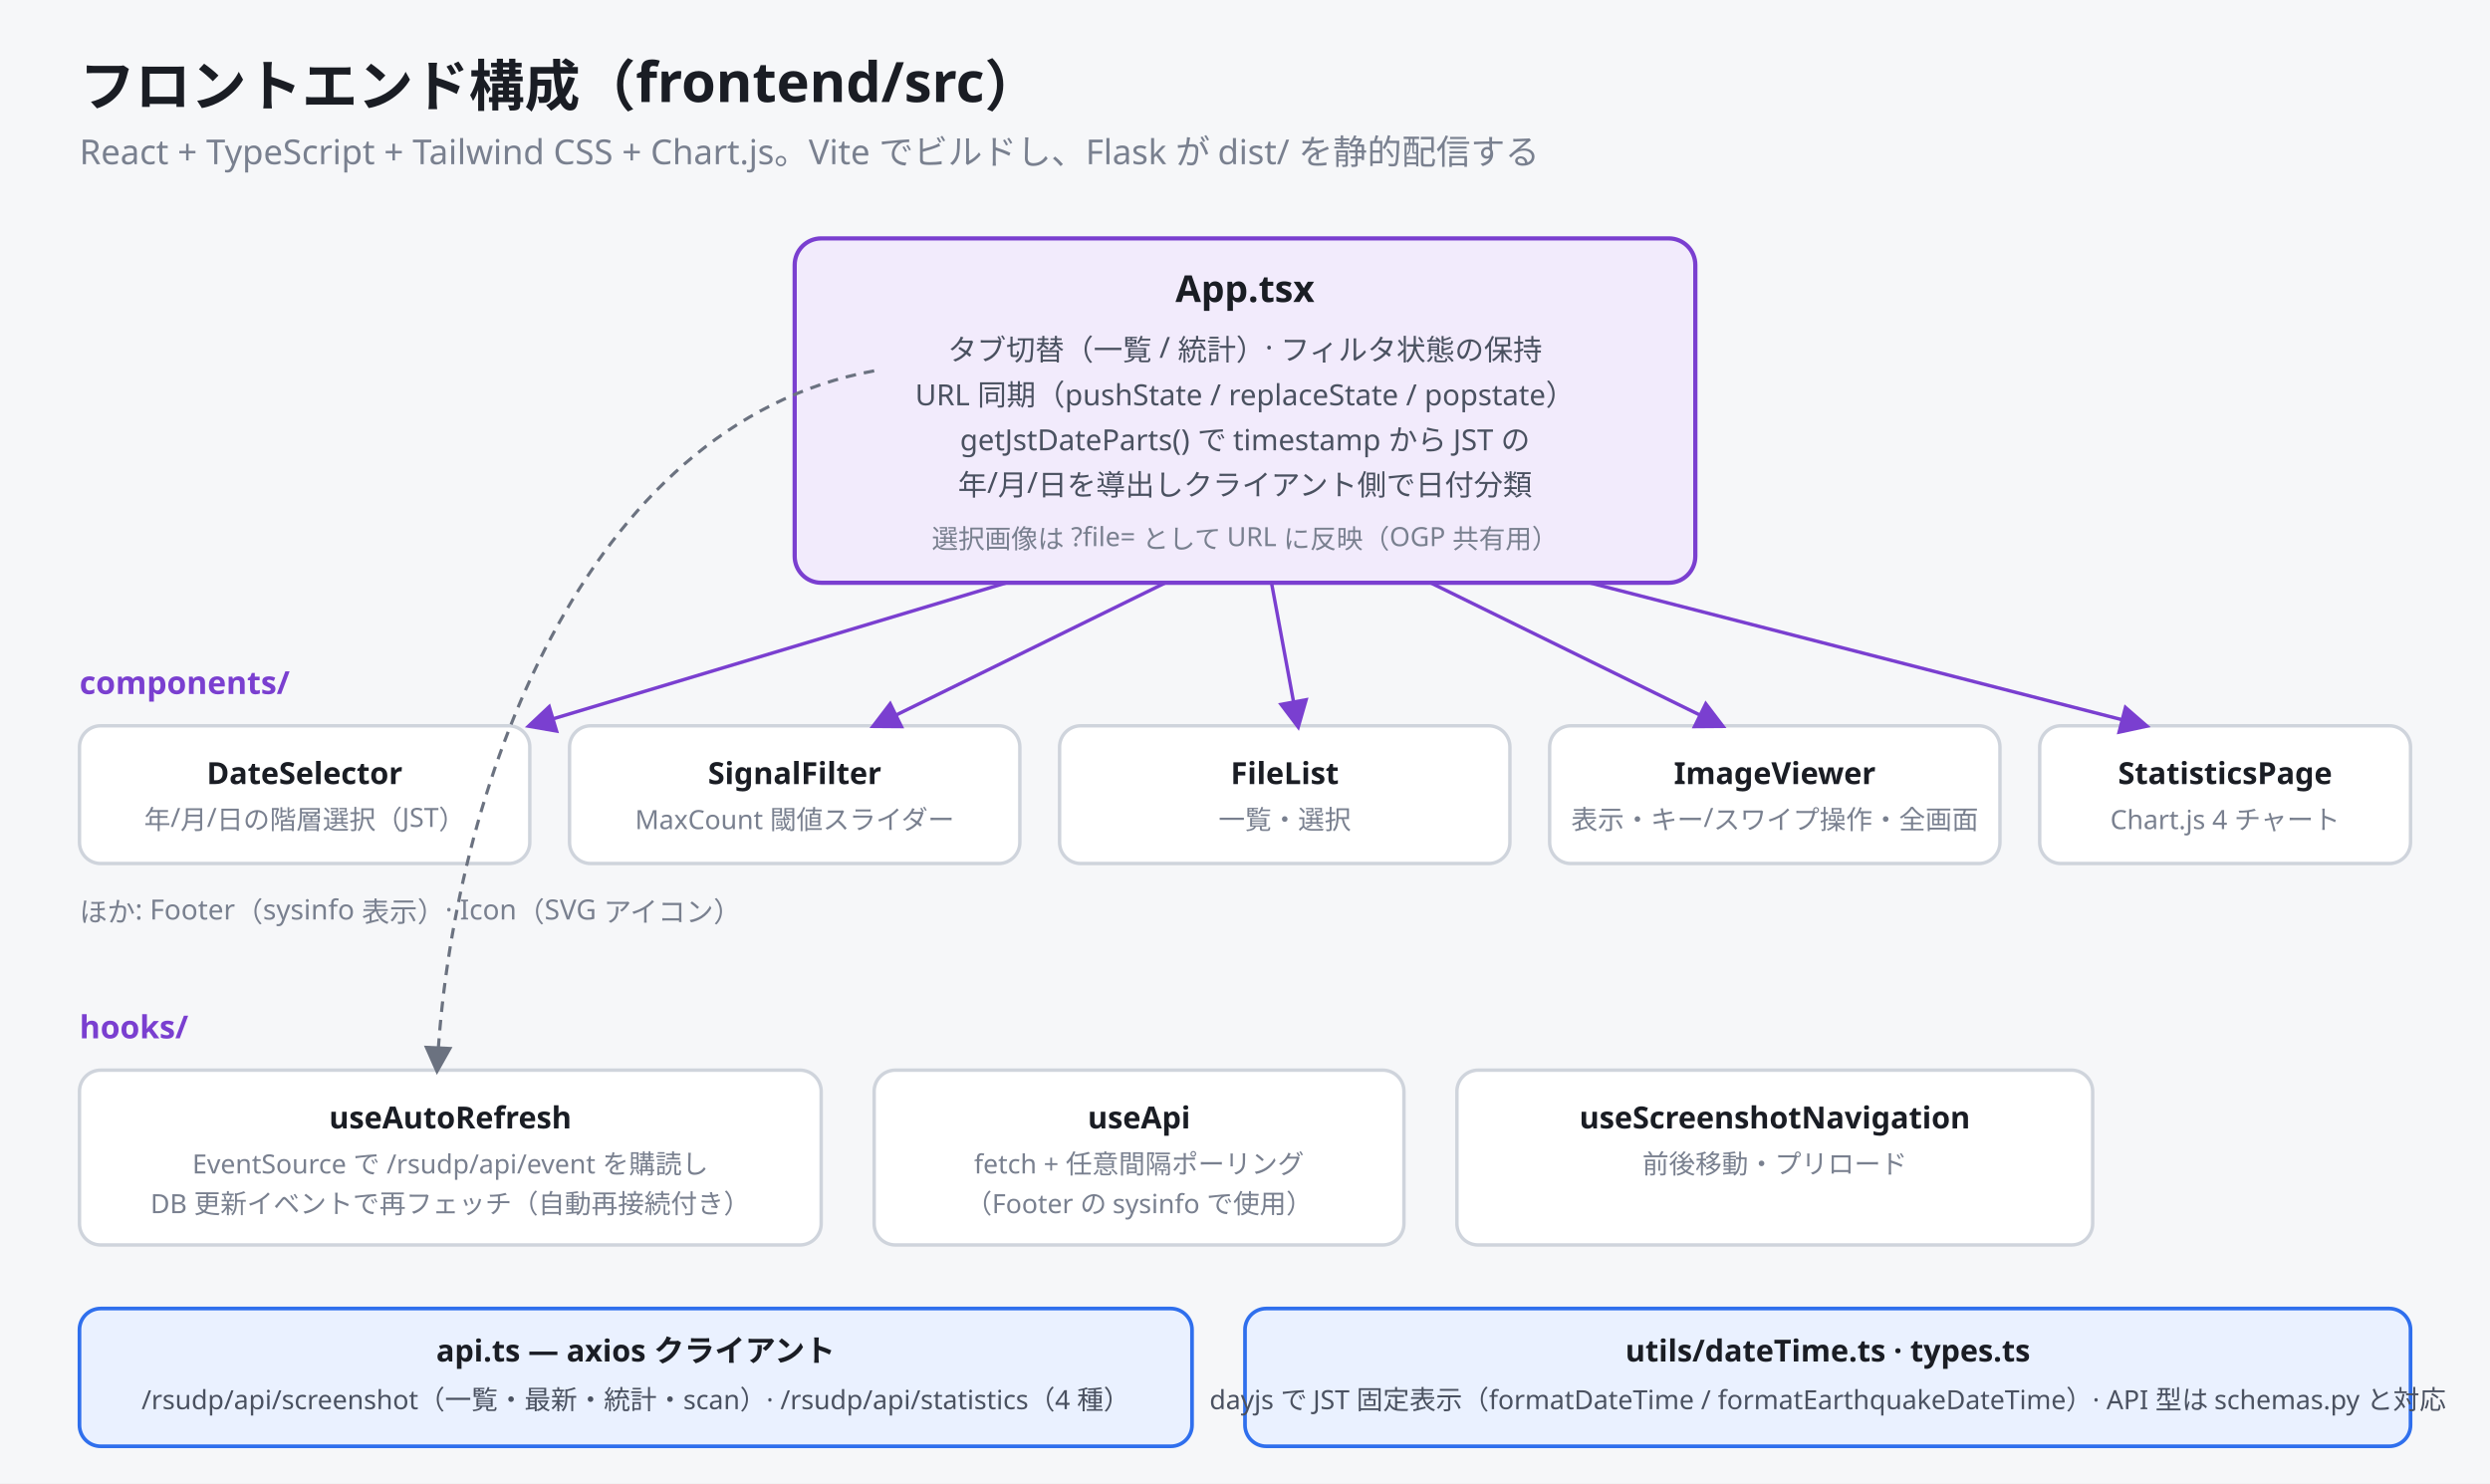
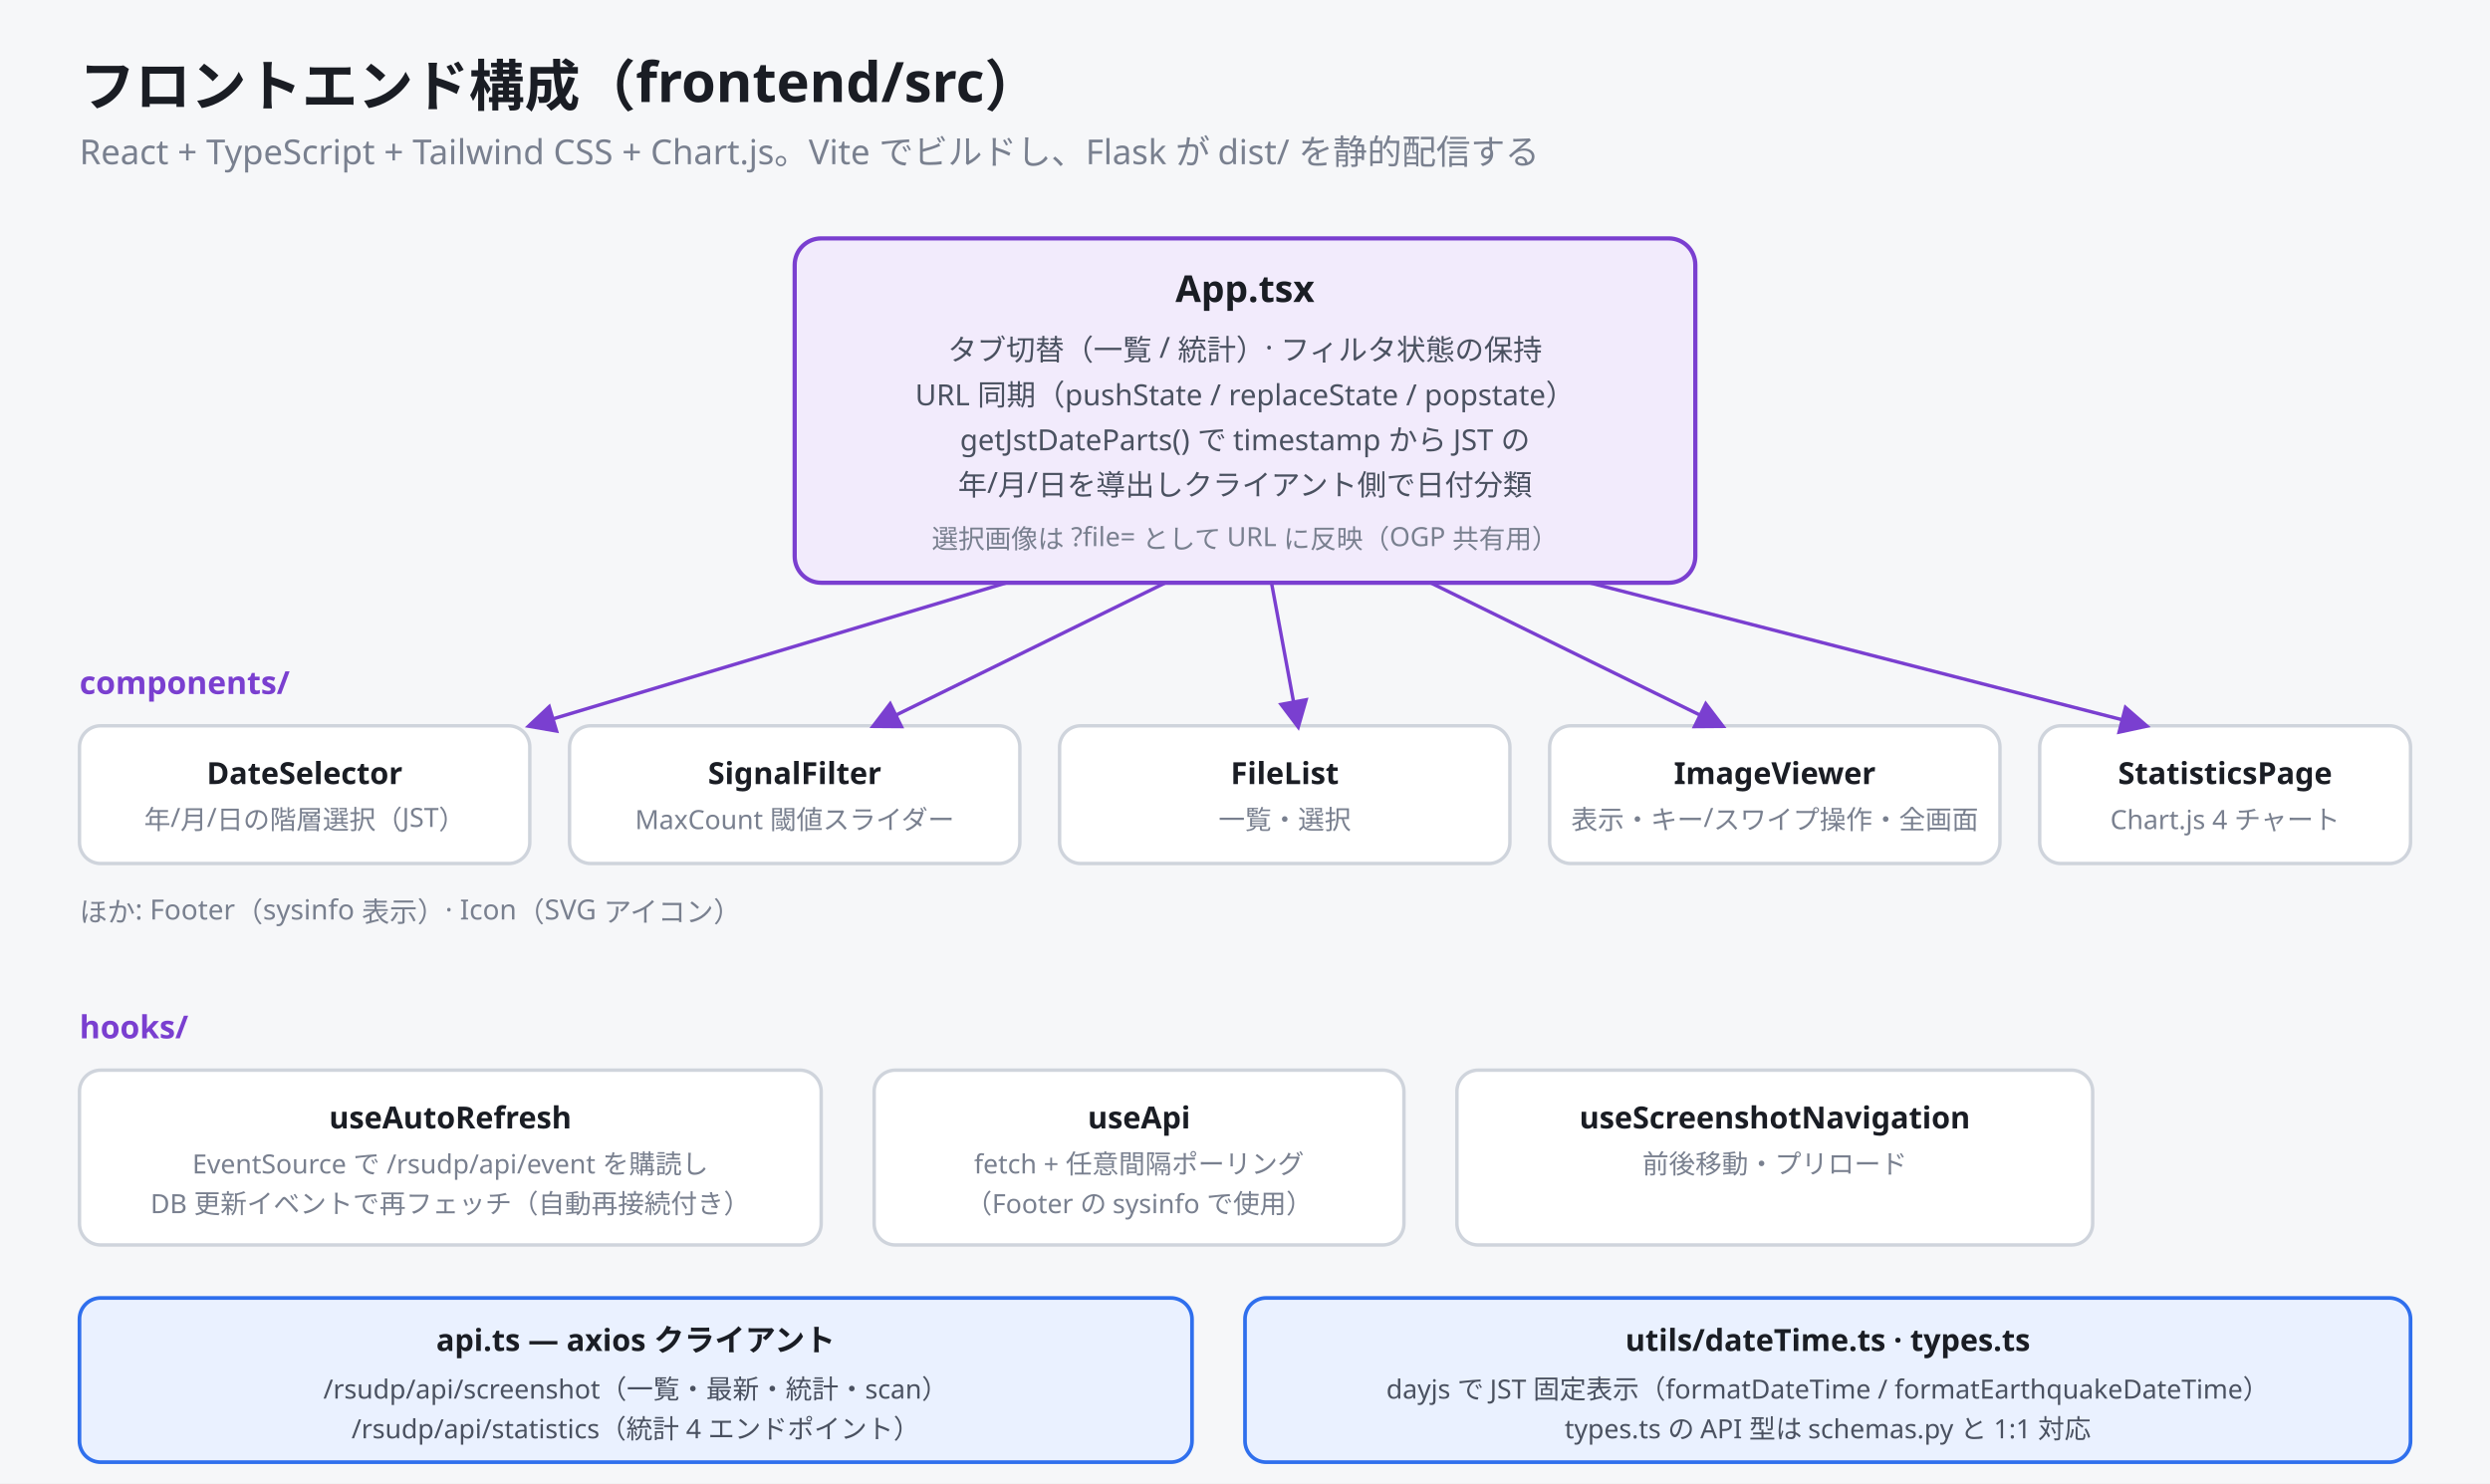
<svg xmlns="http://www.w3.org/2000/svg" viewBox="0 0 940 560" font-family="'Segoe UI',system-ui,'Hiragino Kaku Gothic ProN','Noto Sans JP',sans-serif">
  <defs>
    <marker id="a" markerWidth="9" markerHeight="9" refX="7.5" refY="4.5" orient="auto">
      <path d="M0,0 L9,4.5 L0,9 z" fill="#6b7280" />
    </marker>
    <marker id="ap" markerWidth="9" markerHeight="9" refX="7.5" refY="4.5" orient="auto">
      <path d="M0,0 L9,4.5 L0,9 z" fill="#7a3fd0" />
    </marker>
  </defs>
  <rect x="0" y="0" width="940" height="560" fill="#f6f7f9" />
  <text x="30" y="40" font-size="21" font-weight="700" fill="#1a1d24">フロントエンド構成（frontend/src）</text>
  <text x="30" y="62" font-size="13" fill="#79808f">React + TypeScript + Tailwind CSS + Chart.js。Vite でビルドし、Flask が dist/ を静的配信する</text>
  <rect x="300" y="90" width="340" height="130" rx="10" fill="#f2ebfc" stroke="#7a3fd0" stroke-width="1.6" />
  <text x="470" y="114" font-size="14" font-weight="700" fill="#1a1d24" text-anchor="middle">App.tsx</text>
  <text x="470" y="136" font-size="11" fill="#4a5160" text-anchor="middle">タブ切替（一覧 / 統計）· フィルタ状態の保持</text>
  <text x="470" y="153" font-size="11" fill="#4a5160" text-anchor="middle">URL 同期（pushState / replaceState / popstate）</text>
  <text x="470" y="170" font-size="11" fill="#4a5160" text-anchor="middle">getJstDateParts() で timestamp から JST の</text>
  <text x="470" y="187" font-size="11" fill="#4a5160" text-anchor="middle">年/月/日を導出しクライアント側で日付分類</text>
  <text x="470" y="207" font-size="10" fill="#79808f" text-anchor="middle">選択画像は ?file= として URL に反映（OGP 共有用）</text>
  <text x="30" y="262" font-size="12" font-weight="700" fill="#7a3fd0">components/</text>
  <g>
    <rect x="30" y="274" width="170" height="52" rx="8" fill="#ffffff" stroke="#cfd4dc" stroke-width="1.3" />
    <text x="115" y="296" font-size="11.5" font-weight="700" fill="#1a1d24" text-anchor="middle">DateSelector</text>
    <text x="115" y="313" font-size="10" fill="#79808f" text-anchor="middle">年/月/日の階層選択（JST）</text>
    <rect x="215" y="274" width="170" height="52" rx="8" fill="#ffffff" stroke="#cfd4dc" stroke-width="1.3" />
    <text x="300" y="296" font-size="11.5" font-weight="700" fill="#1a1d24" text-anchor="middle">SignalFilter</text>
    <text x="300" y="313" font-size="10" fill="#79808f" text-anchor="middle">MaxCount 閾値スライダー</text>
    <rect x="400" y="274" width="170" height="52" rx="8" fill="#ffffff" stroke="#cfd4dc" stroke-width="1.3" />
    <text x="485" y="296" font-size="11.5" font-weight="700" fill="#1a1d24" text-anchor="middle">FileList</text>
    <text x="485" y="313" font-size="10" fill="#79808f" text-anchor="middle">一覧・選択</text>
    <rect x="585" y="274" width="170" height="52" rx="8" fill="#ffffff" stroke="#cfd4dc" stroke-width="1.3" />
    <text x="670" y="296" font-size="11.5" font-weight="700" fill="#1a1d24" text-anchor="middle">ImageViewer</text>
    <text x="670" y="313" font-size="10" fill="#79808f" text-anchor="middle">表示・キー/スワイプ操作・全画面</text>
    <rect x="770" y="274" width="140" height="52" rx="8" fill="#ffffff" stroke="#cfd4dc" stroke-width="1.3" />
    <text x="840" y="296" font-size="11.5" font-weight="700" fill="#1a1d24" text-anchor="middle">StatisticsPage</text>
    <text x="840" y="313" font-size="10" fill="#79808f" text-anchor="middle">Chart.js 4 チャート</text>
  </g>
  <text x="30" y="348" font-size="10.5" fill="#79808f">ほか: Footer（sysinfo 表示）· Icon（SVG アイコン）</text>
  <text x="30" y="392" font-size="12" font-weight="700" fill="#7a3fd0">hooks/</text>
  <rect x="30" y="404" width="280" height="66" rx="8" fill="#ffffff" stroke="#cfd4dc" stroke-width="1.3" />
  <text x="170" y="426" font-size="11.5" font-weight="700" fill="#1a1d24" text-anchor="middle">useAutoRefresh</text>
  <text x="170" y="443" font-size="10" fill="#79808f" text-anchor="middle">EventSource で /rsudp/api/event を購読し</text>
  <text x="170" y="458" font-size="10" fill="#79808f" text-anchor="middle">DB 更新イベントで再フェッチ（自動再接続付き）</text>
  <rect x="330" y="404" width="200" height="66" rx="8" fill="#ffffff" stroke="#cfd4dc" stroke-width="1.3" />
  <text x="430" y="426" font-size="11.5" font-weight="700" fill="#1a1d24" text-anchor="middle">useApi</text>
  <text x="430" y="443" font-size="10" fill="#79808f" text-anchor="middle">fetch + 任意間隔ポーリング</text>
  <text x="430" y="458" font-size="10" fill="#79808f" text-anchor="middle">（Footer の sysinfo で使用）</text>
  <rect x="550" y="404" width="240" height="66" rx="8" fill="#ffffff" stroke="#cfd4dc" stroke-width="1.3" />
  <text x="670" y="426" font-size="11.5" font-weight="700" fill="#1a1d24" text-anchor="middle">useScreenshotNavigation</text>
  <text x="670" y="443" font-size="10" fill="#79808f" text-anchor="middle">前後移動・プリロード</text>
-   <rect x="30" y="494" width="420" height="52" rx="8" fill="#eaf1ff" stroke="#2f6fed" stroke-width="1.4" />
-   <text x="240" y="514" font-size="11.5" font-weight="700" fill="#1a1d24" text-anchor="middle">api.ts — axios クライアント</text>
-   <text x="240" y="532" font-size="10" fill="#4a5160" text-anchor="middle">/rsudp/api/screenshot（一覧・最新・統計・scan）· /rsudp/api/statistics（4 種）</text>
-   <rect x="470" y="494" width="440" height="52" rx="8" fill="#eaf1ff" stroke="#2f6fed" stroke-width="1.4" />
-   <text x="690" y="514" font-size="11.5" font-weight="700" fill="#1a1d24" text-anchor="middle">utils/dateTime.ts · types.ts</text>
-   <text x="690" y="532" font-size="10" fill="#4a5160" text-anchor="middle">dayjs で JST 固定表示（formatDateTime / formatEarthquakeDateTime）· API 型は schemas.py と対応</text>
+   <rect x="30" y="490" width="420" height="62" rx="8" fill="#eaf1ff" stroke="#2f6fed" stroke-width="1.4" />
+   <text x="240" y="510" font-size="11.5" font-weight="700" fill="#1a1d24" text-anchor="middle">api.ts — axios クライアント</text>
+   <text x="240" y="528" font-size="10" fill="#4a5160" text-anchor="middle">/rsudp/api/screenshot（一覧・最新・統計・scan）</text>
+   <text x="240" y="543" font-size="10" fill="#4a5160" text-anchor="middle">/rsudp/api/statistics（統計 4 エンドポイント）</text>
+   <rect x="470" y="490" width="440" height="62" rx="8" fill="#eaf1ff" stroke="#2f6fed" stroke-width="1.4" />
+   <text x="690" y="510" font-size="11.5" font-weight="700" fill="#1a1d24" text-anchor="middle">utils/dateTime.ts · types.ts</text>
+   <text x="690" y="528" font-size="10" fill="#4a5160" text-anchor="middle">dayjs で JST 固定表示（formatDateTime / formatEarthquakeDateTime）</text>
+   <text x="690" y="543" font-size="10" fill="#4a5160" text-anchor="middle">types.ts の API 型は schemas.py と 1:1 対応</text>
  <path d="M380,220 L200,274" fill="none" stroke="#7a3fd0" stroke-width="1.3" marker-end="url(#ap)" />
  <path d="M440,220 L330,274" fill="none" stroke="#7a3fd0" stroke-width="1.3" marker-end="url(#ap)" />
  <path d="M480,220 L490,274" fill="none" stroke="#7a3fd0" stroke-width="1.3" marker-end="url(#ap)" />
  <path d="M540,220 L650,274" fill="none" stroke="#7a3fd0" stroke-width="1.3" marker-end="url(#ap)" />
  <path d="M600,220 L810,274" fill="none" stroke="#7a3fd0" stroke-width="1.3" marker-end="url(#ap)" />
-   <path d="M330,140 C220,160 170,300 165,404" fill="none" stroke="#6b7280" stroke-width="1.2" stroke-dasharray="4 3" marker-end="url(#a)" />
</svg>
